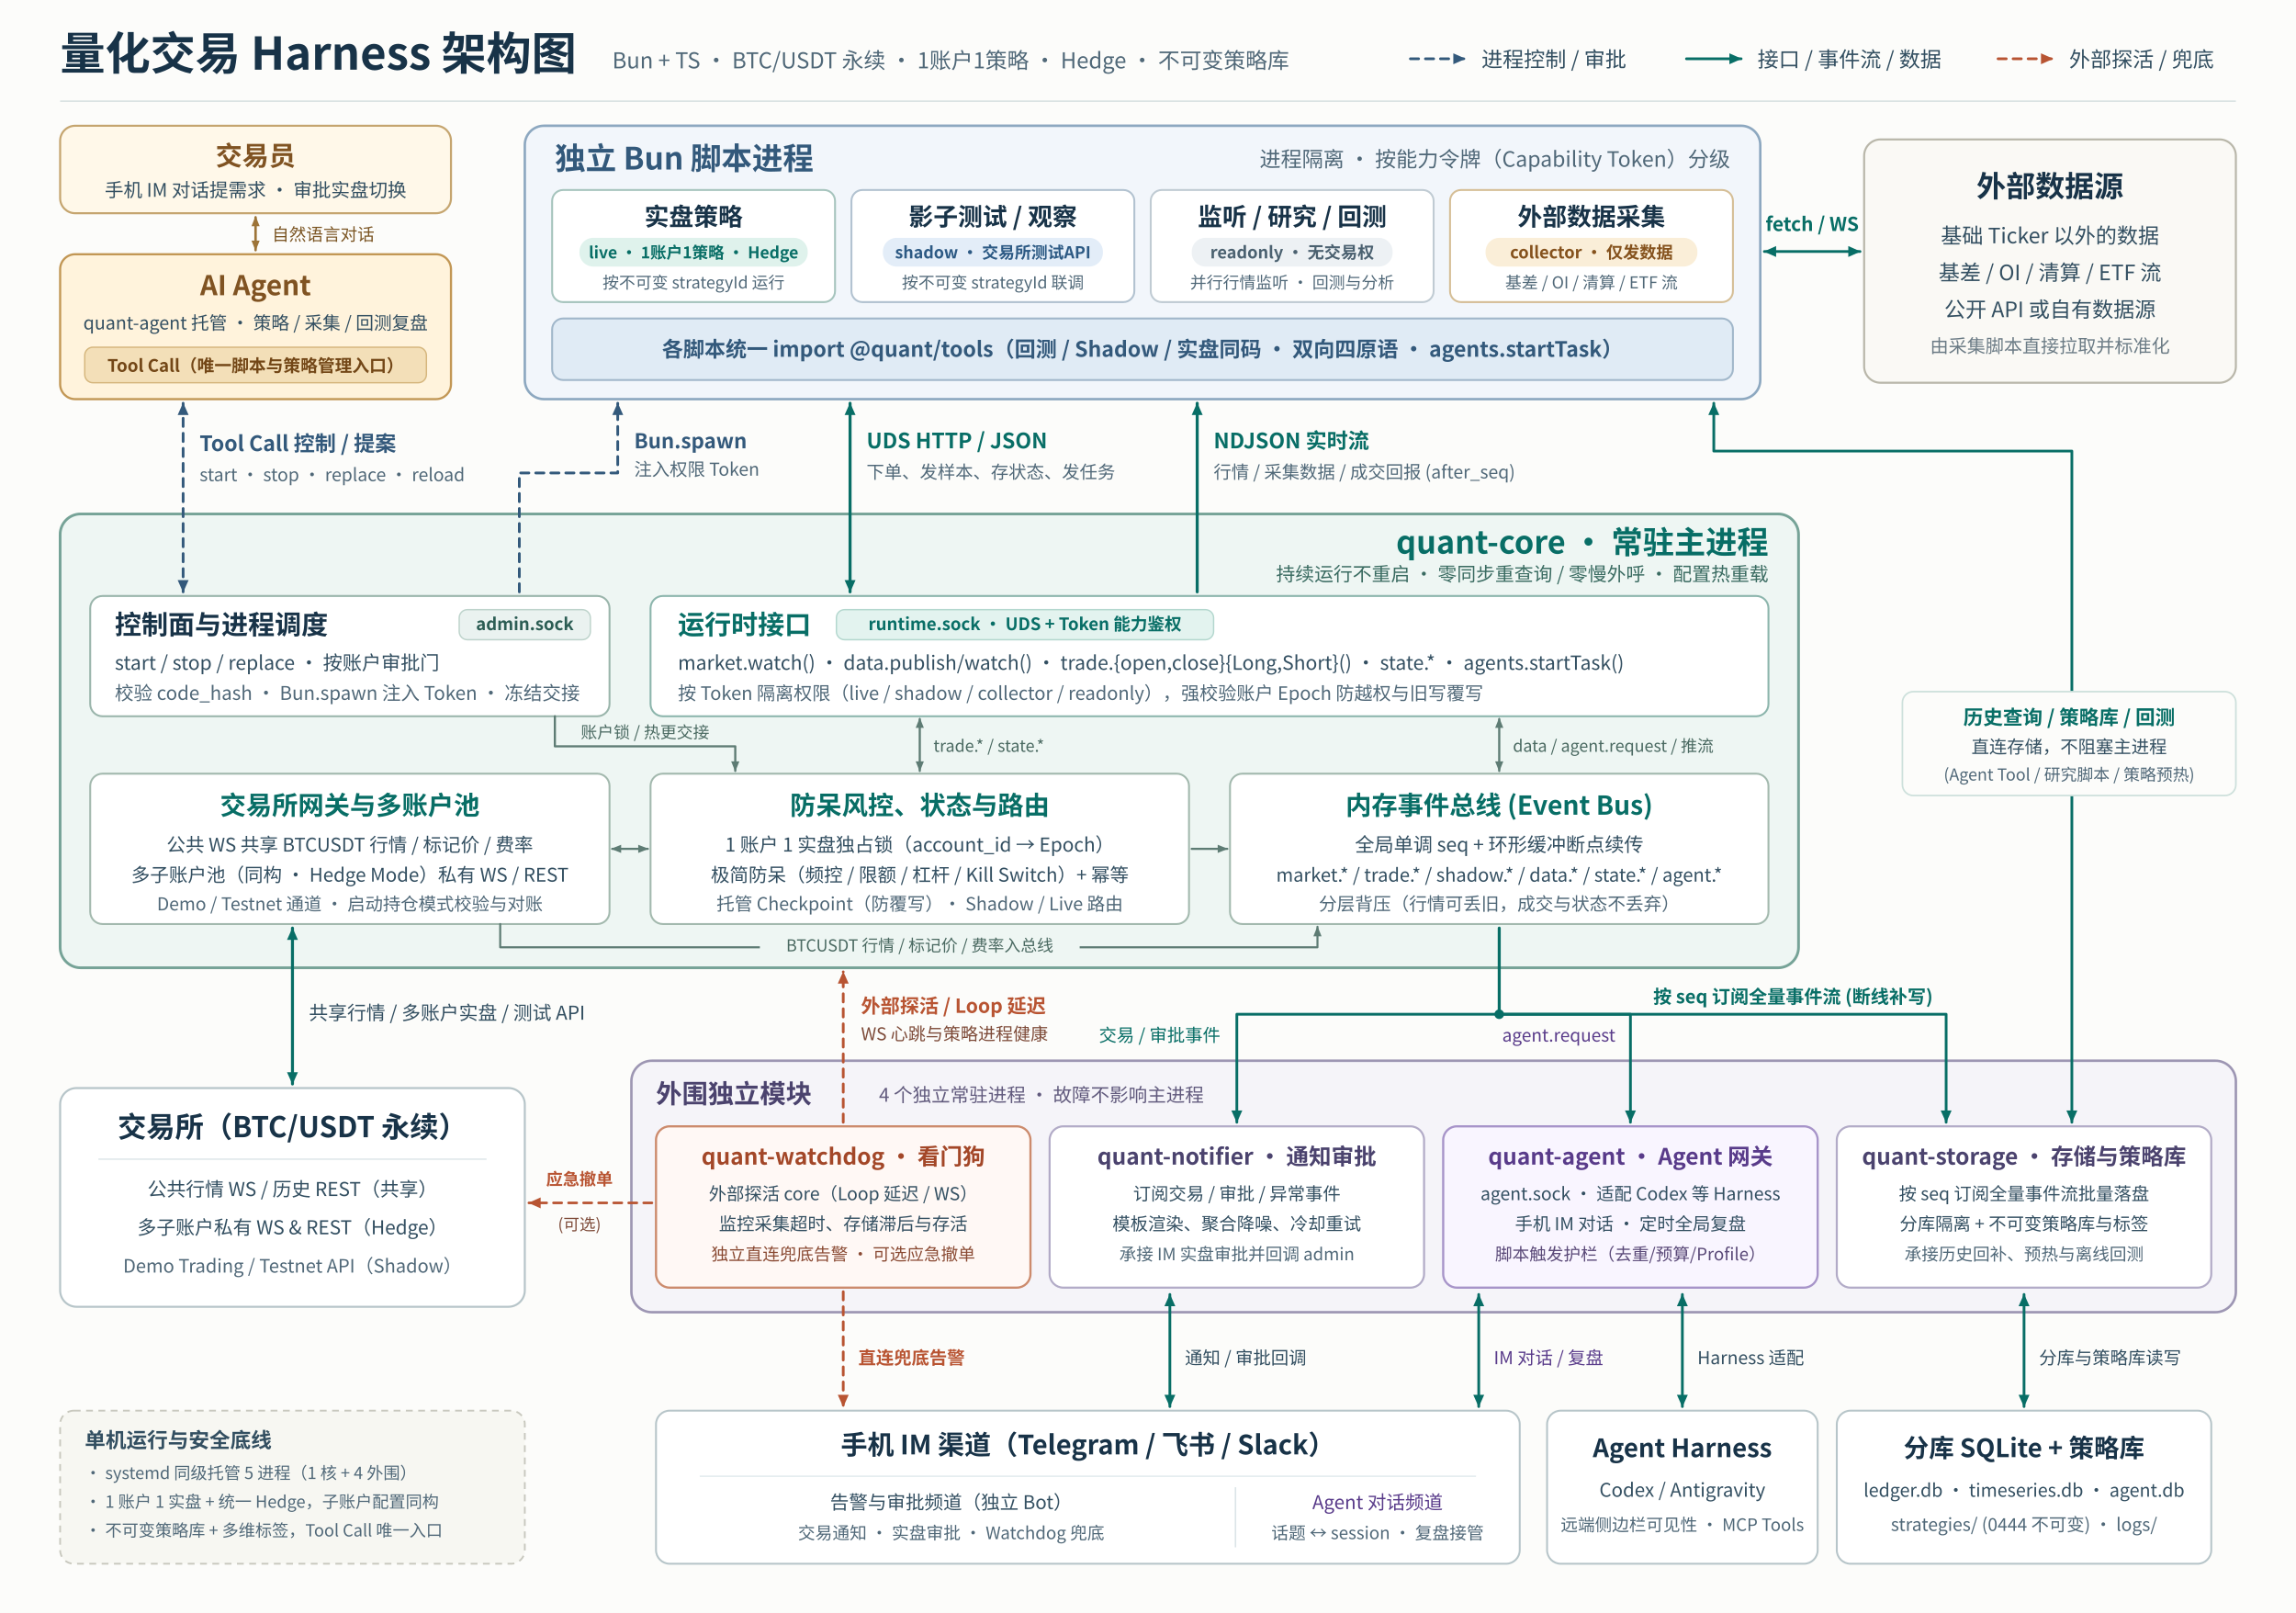
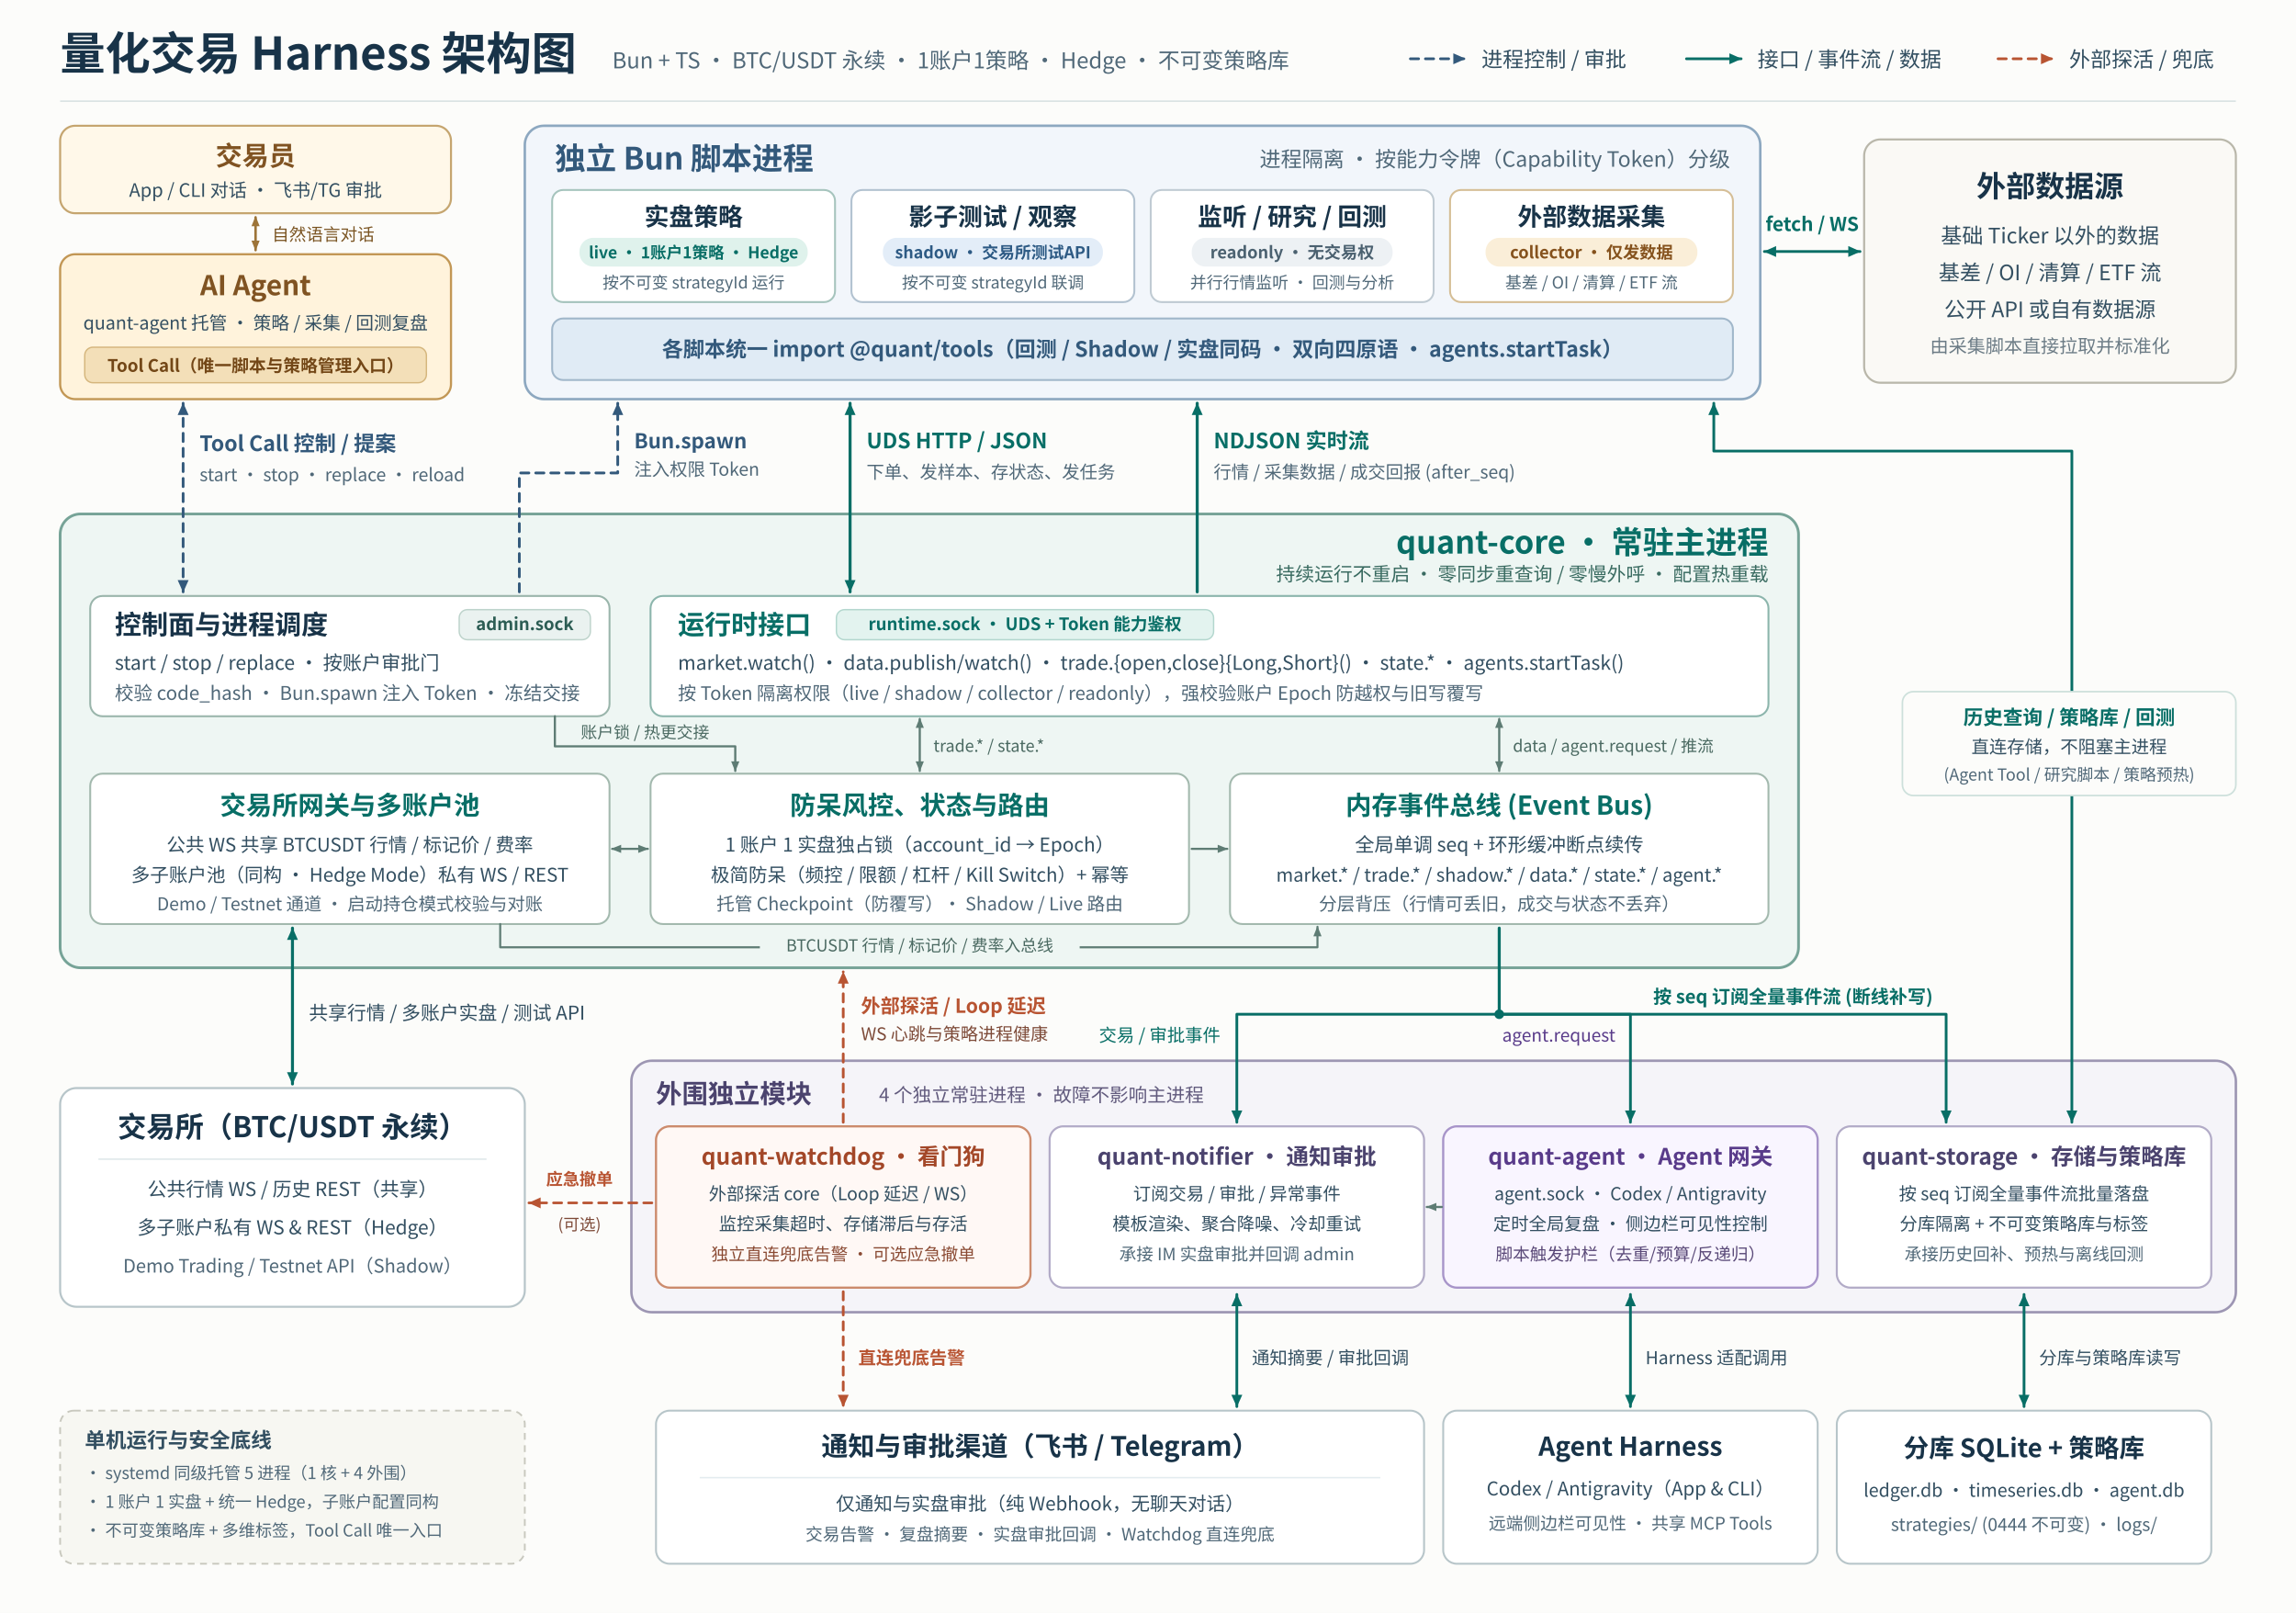
<svg xmlns="http://www.w3.org/2000/svg" width="1680" height="1180" viewBox="0 0 1680 1180" role="img" aria-labelledby="title description">
  <defs>
    <marker id="control" markerUnits="userSpaceOnUse" markerWidth="10" markerHeight="10" refX="8.6" refY="5" orient="auto">
      <path d="M0,1 L9,5 L0,9 Z" fill="#33597b" />
    </marker>
    <marker id="control-start" markerUnits="userSpaceOnUse" markerWidth="10" markerHeight="10" refX="0.4" refY="5" orient="auto">
      <path d="M9,1 L0,5 L9,9 Z" fill="#33597b" />
    </marker>
    <marker id="flow" markerUnits="userSpaceOnUse" markerWidth="10" markerHeight="10" refX="8.6" refY="5" orient="auto">
      <path d="M0,1 L9,5 L0,9 Z" fill="#086e66" />
    </marker>
    <marker id="flow-start" markerUnits="userSpaceOnUse" markerWidth="10" markerHeight="10" refX="0.4" refY="5" orient="auto">
      <path d="M9,1 L0,5 L9,9 Z" fill="#086e66" />
    </marker>
    <marker id="watch" markerUnits="userSpaceOnUse" markerWidth="10" markerHeight="10" refX="8.6" refY="5" orient="auto">
      <path d="M0,1 L9,5 L0,9 Z" fill="#b85432" />
    </marker>
    <marker id="watch-start" markerUnits="userSpaceOnUse" markerWidth="10" markerHeight="10" refX="0.4" refY="5" orient="auto">
      <path d="M9,1 L0,5 L9,9 Z" fill="#b85432" />
    </marker>
    <marker id="inner" markerUnits="userSpaceOnUse" markerWidth="8" markerHeight="8" refX="7" refY="4" orient="auto">
      <path d="M0,1 L7.5,4 L0,7 Z" fill="#5e7c74" />
    </marker>
    <marker id="inner-start" markerUnits="userSpaceOnUse" markerWidth="8" markerHeight="8" refX="1" refY="4" orient="auto">
      <path d="M7.5,1 L0,4 L7.5,7 Z" fill="#5e7c74" />
    </marker>
    <marker id="dialogue" markerUnits="userSpaceOnUse" markerWidth="8" markerHeight="8" refX="7" refY="4" orient="auto">
      <path d="M0,1 L7.5,4 L0,7 Z" fill="#9d7438" />
    </marker>
    <marker id="dialogue-start" markerUnits="userSpaceOnUse" markerWidth="8" markerHeight="8" refX="1" refY="4" orient="auto">
      <path d="M7.5,1 L0,4 L7.5,7 Z" fill="#9d7438" />
    </marker>
  </defs>
  <g font-family="Noto Sans CJK SC, Noto Sans SC, PingFang SC, Microsoft YaHei, sans-serif">
    <rect x="0" y="0" width="1680" height="1180" fill="#fcfcfa" />
    <text x="44" y="51" text-anchor="start" font-size="33" font-weight="700" fill="#183348">量化交易 Harness 架构图</text>
    <text x="448" y="50" text-anchor="start" font-size="16" font-weight="400" fill="#506878">Bun + TS · BTC/USDT 永续 · 1账户1策略 · Hedge · 不可变策略库</text>
    <path d="M1032 43 H1072" stroke="#33597b" stroke-width="2" fill="none" stroke-linecap="round" stroke-dasharray="6 5" marker-end="url(#control)" />
    <text x="1084" y="49" text-anchor="start" font-size="15.5" font-weight="400" fill="#334f61">进程控制 / 审批</text>
    <path d="M1234 43 H1274" stroke="#086e66" stroke-width="2" fill="none" stroke-linecap="round" marker-end="url(#flow)" />
    <text x="1286" y="49" text-anchor="start" font-size="15.5" font-weight="400" fill="#334f61">接口 / 事件流 / 数据</text>
    <path d="M1462 43 H1502" stroke="#b85432" stroke-width="2" fill="none" stroke-linecap="round" stroke-dasharray="6 5" marker-end="url(#watch)" />
    <text x="1514" y="49" text-anchor="start" font-size="15.5" font-weight="400" fill="#334f61">外部探活 / 兜底</text>
    <path d="M44 74 H1636" stroke="#d5dfe0" stroke-width="1" fill="none" />
    <rect x="44" y="92" width="286" height="64" rx="11" fill="#fff8e9" stroke="#c5a56f" stroke-width="1.5" />
    <text x="187" y="121" text-anchor="middle" font-size="19.5" font-weight="700" fill="#805322">交易员</text>
-     <text x="187" y="144" text-anchor="middle" font-size="13.8" font-weight="400" fill="#334f61">手机 IM 对话提需求 · 审批实盘切换</text>
+     <text x="187" y="144" text-anchor="middle" font-size="13.5" font-weight="400" fill="#334f61">App / CLI 对话 · 飞书/TG 审批</text>
    <path d="M187 159 V183" stroke="#9d7438" stroke-width="1.8" fill="none" stroke-linecap="round" marker-start="url(#dialogue-start)" marker-end="url(#dialogue)" />
    <text x="199" y="176" text-anchor="start" font-size="12.5" font-weight="400" fill="#7a5422">自然语言对话</text>
    <rect x="44" y="186" width="286" height="106" rx="11" fill="#fff3dc" stroke="#c29755" stroke-width="1.6" />
    <text x="187" y="216" text-anchor="middle" font-size="20" font-weight="700" fill="#805322">AI Agent</text>
    <text x="187" y="241" text-anchor="middle" font-size="13.2" font-weight="400" fill="#334f61">quant-agent 托管 · 策略 / 采集 / 回测复盘</text>
    <rect x="62" y="254" width="250" height="26" rx="6" fill="#f3dfb8" stroke="#d5b67d" stroke-width="1" />
    <text x="187" y="272" text-anchor="middle" font-size="12.6" font-weight="700" fill="#734717">Tool Call（唯一脚本与策略管理入口）</text>
    <rect x="384" y="92" width="904" height="200" rx="14" fill="#f2f6fb" stroke="#8da8c0" stroke-width="1.8" />
    <text x="406" y="124" text-anchor="start" font-size="22.5" font-weight="700" fill="#33597b">独立 Bun 脚本进程</text>
    <text x="1266" y="122" text-anchor="end" font-size="15.5" font-weight="400" fill="#506878">进程隔离 · 按能力令牌（Capability Token）分级</text>
    <rect x="404" y="139" width="207" height="82" rx="8" fill="#ffffff" stroke="#a6c4bd" stroke-width="1.4" />
    <text x="507.5" y="165" text-anchor="middle" font-size="18" font-weight="700" fill="#183348">实盘策略</text>
    <rect x="424" y="174" width="167" height="21" rx="10" fill="#dff2ec" />
    <text x="507.5" y="189" text-anchor="middle" font-size="11.8" font-weight="700" fill="#086e66">live · 1账户1策略 · Hedge</text>
    <text x="507.5" y="211" text-anchor="middle" font-size="12" font-weight="400" fill="#506878">按不可变 strategyId 运行</text>
    <rect x="623" y="139" width="207" height="82" rx="8" fill="#ffffff" stroke="#b2c2d0" stroke-width="1.4" />
    <text x="726.5" y="165" text-anchor="middle" font-size="18" font-weight="700" fill="#183348">影子测试 / 观察</text>
    <rect x="646" y="174" width="161" height="21" rx="10" fill="#e3edf8" />
    <text x="726.5" y="189" text-anchor="middle" font-size="12" font-weight="700" fill="#2d5a84">shadow · 交易所测试API</text>
    <text x="726.5" y="211" text-anchor="middle" font-size="12" font-weight="400" fill="#506878">按不可变 strategyId 联调</text>
    <rect x="842" y="139" width="207" height="82" rx="8" fill="#ffffff" stroke="#c0cbd3" stroke-width="1.4" />
    <text x="945.5" y="165" text-anchor="middle" font-size="18" font-weight="700" fill="#183348">监听 / 研究 / 回测</text>
    <rect x="872" y="174" width="147" height="21" rx="10" fill="#edf1f4" />
    <text x="945.5" y="189" text-anchor="middle" font-size="12.2" font-weight="700" fill="#4b6170">readonly · 无交易权</text>
    <text x="945.5" y="211" text-anchor="middle" font-size="12" font-weight="400" fill="#506878">并行行情监听 · 回测与分析</text>
    <rect x="1061" y="139" width="207" height="82" rx="8" fill="#ffffff" stroke="#d5be96" stroke-width="1.4" />
    <text x="1164.5" y="165" text-anchor="middle" font-size="18" font-weight="700" fill="#183348">外部数据采集</text>
    <rect x="1087" y="174" width="155" height="21" rx="10" fill="#faeed8" />
    <text x="1164.5" y="189" text-anchor="middle" font-size="12.2" font-weight="700" fill="#85521d">collector · 仅发数据</text>
    <text x="1164.5" y="211" text-anchor="middle" font-size="12" font-weight="400" fill="#506878">基差 / OI / 清算 / ETF 流</text>
    <rect x="404" y="233" width="864" height="45" rx="8" fill="#e0ebf5" stroke="#a1b7ca" stroke-width="1.4" />
    <text x="836" y="261" text-anchor="middle" font-size="15.5" font-weight="700" fill="#33597b">各脚本统一 import @quant/tools（回测 / Shadow / 实盘同码 · 双向四原语 · agents.startTask）</text>
    <rect x="1364" y="102" width="272" height="178" rx="12" fill="#faf9f5" stroke="#b9b7aa" stroke-width="1.5" />
    <text x="1500" y="144" text-anchor="middle" font-size="21.5" font-weight="700" fill="#183348">外部数据源</text>
    <text x="1500" y="178" text-anchor="middle" font-size="15.5" font-weight="400" fill="#334f61">基础 Ticker 以外的数据</text>
    <text x="1500" y="205" text-anchor="middle" font-size="15.5" font-weight="400" fill="#334f61">基差 / OI / 清算 / ETF 流</text>
    <text x="1500" y="232" text-anchor="middle" font-size="15.5" font-weight="400" fill="#334f61">公开 API 或自有数据源</text>
    <text x="1500" y="258" text-anchor="middle" font-size="13.5" font-weight="400" fill="#6b7b85">由采集脚本直接拉取并标准化</text>
    <rect x="44" y="376" width="1272" height="332" rx="15" fill="#eef6f3" stroke="#76a397" stroke-width="2" />
    <text x="1294" y="405" text-anchor="end" font-size="23" font-weight="700" fill="#086e66">quant-core · 常驻主进程</text>
    <text x="1294" y="425" text-anchor="end" font-size="14" font-weight="400" fill="#3a6b61">持续运行不重启 · 零同步重查询 / 零慢外呼 · 配置热重载</text>
    <rect x="66" y="436" width="380" height="88" rx="9" fill="#ffffff" stroke="#9ab5ab" stroke-width="1.4" />
    <text x="84" y="464" text-anchor="start" font-size="19.5" font-weight="700" fill="#183348">控制面与进程调度</text>
    <rect x="336" y="446" width="96" height="22" rx="6" fill="#eaf2f0" stroke="#bdd3cb" stroke-width="1" />
    <text x="384" y="461" text-anchor="middle" font-size="12.5" font-weight="700" fill="#2c5d54">admin.sock</text>
    <text x="84" y="490" text-anchor="start" font-size="14.2" font-weight="400" fill="#334f61">start / stop / replace · 按账户审批门</text>
    <text x="84" y="512" text-anchor="start" font-size="13.8" font-weight="400" fill="#506878">校验 code_hash · Bun.spawn 注入 Token · 冻结交接</text>
    <rect x="476" y="436" width="818" height="88" rx="9" fill="#ffffff" stroke="#8cb5ac" stroke-width="1.4" />
    <text x="496" y="464" text-anchor="start" font-size="19.5" font-weight="700" fill="#086e66">运行时接口</text>
    <rect x="612" y="446" width="276" height="22" rx="6" fill="#e3f3ef" stroke="#b3d7ce" stroke-width="1" />
    <text x="750" y="461" text-anchor="middle" font-size="12.5" font-weight="700" fill="#086e66">runtime.sock · UDS + Token 能力鉴权</text>
    <text x="496" y="490" text-anchor="start" font-size="14.2" font-weight="400" fill="#334f61">market.watch() · data.publish/watch() · trade.{open,close}{Long,Short}() · state.* · agents.startTask()</text>
    <text x="496" y="512" text-anchor="start" font-size="13.5" font-weight="400" fill="#506878">按 Token 隔离权限（live / shadow / collector / readonly），强校验账户 Epoch 防越权与旧写覆写</text>
    <rect x="66" y="566" width="380" height="110" rx="9" fill="#ffffff" stroke="#a3b9ae" stroke-width="1.4" />
    <text x="256" y="596" text-anchor="middle" font-size="19" font-weight="700" fill="#086e66">交易所网关与多账户池</text>
    <text x="256" y="623" text-anchor="middle" font-size="13.8" font-weight="400" fill="#334f61">公共 WS 共享 BTCUSDT 行情 / 标记价 / 费率</text>
    <text x="256" y="645" text-anchor="middle" font-size="13.8" font-weight="400" fill="#334f61">多子账户池（同构 · Hedge Mode）私有 WS / REST</text>
    <text x="256" y="666" text-anchor="middle" font-size="13" font-weight="400" fill="#506878">Demo / Testnet 通道 · 启动持仓模式校验与对账</text>
    <rect x="476" y="566" width="394" height="110" rx="9" fill="#ffffff" stroke="#a3b9ae" stroke-width="1.4" />
    <text x="673" y="596" text-anchor="middle" font-size="19" font-weight="700" fill="#086e66">防呆风控、状态与路由</text>
    <text x="673" y="623" text-anchor="middle" font-size="14" font-weight="400" fill="#334f61">1 账户 1 实盘独占锁（account_id → Epoch）</text>
    <text x="673" y="645" text-anchor="middle" font-size="13.8" font-weight="400" fill="#334f61">极简防呆（频控 / 限额 / 杠杆 / Kill Switch）+ 幂等</text>
    <text x="673" y="666" text-anchor="middle" font-size="13.2" font-weight="400" fill="#506878">托管 Checkpoint（防覆写）· Shadow / Live 路由</text>
    <rect x="900" y="566" width="394" height="110" rx="9" fill="#ffffff" stroke="#a3b9ae" stroke-width="1.4" />
    <text x="1097" y="596" text-anchor="middle" font-size="19" font-weight="700" fill="#086e66">内存事件总线 (Event Bus)</text>
    <text x="1097" y="623" text-anchor="middle" font-size="14.2" font-weight="400" fill="#334f61">全局单调 seq + 环形缓冲断点续传</text>
    <text x="1097" y="645" text-anchor="middle" font-size="13.5" font-weight="400" fill="#334f61">market.* / trade.* / shadow.* / data.* / state.* / agent.*</text>
    <text x="1097" y="666" text-anchor="middle" font-size="13.2" font-weight="400" fill="#506878">分层背压（行情可丢旧，成交与状态不丢弃）</text>
    <path d="M406 524 V546 H538 V564" stroke="#5e7c74" stroke-width="1.6" fill="none" stroke-linecap="round" stroke-linejoin="round" marker-end="url(#inner)" />
    <text x="472" y="540" text-anchor="middle" font-size="12" font-weight="400" fill="#4a6961">账户锁 / 热更交接</text>
    <path d="M673 526 V564" stroke="#5e7c74" stroke-width="1.6" fill="none" stroke-linecap="round" marker-start="url(#inner-start)" marker-end="url(#inner)" />
    <text x="683" y="550" text-anchor="start" font-size="12" font-weight="400" fill="#4a6961">trade.* / state.*</text>
    <path d="M1097 526 V564" stroke="#5e7c74" stroke-width="1.6" fill="none" stroke-linecap="round" marker-start="url(#inner-start)" marker-end="url(#inner)" />
    <text x="1107" y="550" text-anchor="start" font-size="12" font-weight="400" fill="#4a6961">data / agent.request / 推流</text>
    <path d="M448 621 H474" stroke="#5e7c74" stroke-width="1.6" fill="none" stroke-linecap="round" marker-start="url(#inner-start)" marker-end="url(#inner)" />
    <path d="M872 621 H898" stroke="#5e7c74" stroke-width="1.6" fill="none" stroke-linecap="round" marker-end="url(#inner)" />
    <path d="M366 676 V693 H964 V678" stroke="#5e7c74" stroke-width="1.5" fill="none" stroke-linecap="round" stroke-linejoin="round" marker-end="url(#inner)" />
    <rect x="556" y="683" width="234" height="18" rx="4" fill="#eef6f3" />
    <text x="673" y="696" text-anchor="middle" font-size="12" font-weight="400" fill="#4a6961">BTCUSDT 行情 / 标记价 / 费率入总线</text>
    <rect x="44" y="796" width="340" height="160" rx="12" fill="#ffffff" stroke="#b7c5c9" stroke-width="1.5" />
    <text x="214" y="832" text-anchor="middle" font-size="21" font-weight="700" fill="#183348">交易所（BTC/USDT 永续）</text>
    <path d="M72 848 H356" stroke="#e2eaec" stroke-width="1.2" fill="none" />
    <text x="214" y="875" text-anchor="middle" font-size="14" font-weight="400" fill="#334f61">公共行情 WS / 历史 REST（共享）</text>
    <text x="214" y="903" text-anchor="middle" font-size="14" font-weight="400" fill="#334f61">多子账户私有 WS &amp; REST（Hedge）</text>
    <text x="214" y="931" text-anchor="middle" font-size="13.5" font-weight="400" fill="#506878">Demo Trading / Testnet API（Shadow）</text>
    <rect x="462" y="776" width="1174" height="184" rx="15" fill="#f5f4f9" stroke="#9d96b3" stroke-width="1.8" />
    <text x="480" y="807" text-anchor="start" font-size="19" font-weight="700" fill="#4b436e">外围独立模块</text>
    <text x="762" y="806" text-anchor="middle" font-size="13.8" font-weight="400" fill="#615a7d">4 个独立常驻进程 · 故障不影响主进程</text>
    <rect x="480" y="824" width="274" height="118" rx="10" fill="#fff8f5" stroke="#cc8b6d" stroke-width="1.6" />
    <text x="617" y="852" text-anchor="middle" font-size="16.5" font-weight="700" fill="#a34728">quant-watchdog · 看门狗</text>
    <text x="617" y="878" text-anchor="middle" font-size="13" font-weight="400" fill="#334f61">外部探活 core（Loop 延迟 / WS）</text>
    <text x="617" y="900" text-anchor="middle" font-size="13" font-weight="400" fill="#334f61">监控采集超时、存储滞后与存活</text>
    <text x="617" y="922" text-anchor="middle" font-size="12.5" font-weight="400" fill="#8a4a33">独立直连兜底告警 · 可选应急撤单</text>
    <rect x="768" y="824" width="274" height="118" rx="10" fill="#ffffff" stroke="#b2abc7" stroke-width="1.5" />
    <text x="905" y="852" text-anchor="middle" font-size="16.5" font-weight="700" fill="#4b436e">quant-notifier · 通知审批</text>
    <text x="905" y="878" text-anchor="middle" font-size="13" font-weight="400" fill="#334f61">订阅交易 / 审批 / 异常事件</text>
    <text x="905" y="900" text-anchor="middle" font-size="13" font-weight="400" fill="#334f61">模板渲染、聚合降噪、冷却重试</text>
    <text x="905" y="922" text-anchor="middle" font-size="12.5" font-weight="400" fill="#506878">承接 IM 实盘审批并回调 admin</text>
    <rect x="1056" y="824" width="274" height="118" rx="10" fill="#f9f5ff" stroke="#a794c9" stroke-width="1.6" />
    <text x="1193" y="852" text-anchor="middle" font-size="16.5" font-weight="700" fill="#593b8a">quant-agent · Agent 网关</text>
-     <text x="1193" y="878" text-anchor="middle" font-size="13" font-weight="400" fill="#334f61">agent.sock · 适配 Codex 等 Harness</text>
-     <text x="1193" y="900" text-anchor="middle" font-size="13" font-weight="400" fill="#334f61">手机 IM 对话 · 定时全局复盘</text>
-     <text x="1193" y="922" text-anchor="middle" font-size="12.5" font-weight="400" fill="#5a4978">脚本触发护栏（去重/预算/Profile）</text>
+     <text x="1193" y="878" text-anchor="middle" font-size="13" font-weight="400" fill="#334f61">agent.sock · Codex / Antigravity</text>
+     <text x="1193" y="900" text-anchor="middle" font-size="13" font-weight="400" fill="#334f61">定时全局复盘 · 侧边栏可见性控制</text>
+     <text x="1193" y="922" text-anchor="middle" font-size="12.5" font-weight="400" fill="#5a4978">脚本触发护栏（去重/预算/反递归）</text>
    <rect x="1344" y="824" width="274" height="118" rx="10" fill="#ffffff" stroke="#b2abc7" stroke-width="1.5" />
    <text x="1481" y="852" text-anchor="middle" font-size="16.5" font-weight="700" fill="#4b436e">quant-storage · 存储与策略库</text>
    <text x="1481" y="878" text-anchor="middle" font-size="13" font-weight="400" fill="#334f61">按 seq 订阅全量事件流批量落盘</text>
    <text x="1481" y="900" text-anchor="middle" font-size="13" font-weight="400" fill="#334f61">分库隔离 + 不可变策略库与标签</text>
    <text x="1481" y="922" text-anchor="middle" font-size="12.5" font-weight="400" fill="#506878">承接历史回补、预热与离线回测</text>
    <rect x="44" y="1032" width="340" height="112" rx="10" fill="#f7f7f2" stroke="#c8c8be" stroke-width="1.3" stroke-dasharray="5 4" />
    <text x="62" y="1059" text-anchor="start" font-size="15.2" font-weight="700" fill="#334f61">单机运行与安全底线</text>
    <text x="62" y="1082" text-anchor="start" font-size="12.2" font-weight="400" fill="#506878">· systemd 同级托管 5 进程（1 核 + 4 外围）</text>
    <text x="62" y="1103" text-anchor="start" font-size="12.2" font-weight="400" fill="#506878">· 1 账户 1 实盘 + 统一 Hedge，子账户配置同构</text>
    <text x="62" y="1124" text-anchor="start" font-size="12.2" font-weight="400" fill="#506878">· 不可变策略库 + 多维标签，Tool Call 唯一入口</text>
-     <rect x="480" y="1032" width="632" height="112" rx="10" fill="#ffffff" stroke="#b7c5c9" stroke-width="1.4" />
-     <text x="796" y="1064" text-anchor="middle" font-size="19.5" font-weight="700" fill="#183348">手机 IM 渠道（Telegram / 飞书 / Slack）</text>
-     <path d="M512 1080 H1080" stroke="#e4ecef" stroke-width="1.1" fill="none" />
-     <text x="696" y="1104" text-anchor="middle" font-size="13.8" font-weight="400" fill="#334f61">告警与审批频道（独立 Bot）</text>
-     <text x="696" y="1126" text-anchor="middle" font-size="12.6" font-weight="400" fill="#506878">交易通知 · 实盘审批 · Watchdog 兜底</text>
-     <path d="M904 1088 V1132" stroke="#dce5e8" stroke-width="1.1" fill="none" />
-     <text x="1008" y="1104" text-anchor="middle" font-size="13.8" font-weight="400" fill="#593b8a">Agent 对话频道</text>
-     <text x="1008" y="1126" text-anchor="middle" font-size="12.6" font-weight="400" fill="#506878">话题 ↔ session · 复盘接管</text>
-     <rect x="1132" y="1032" width="198" height="112" rx="10" fill="#ffffff" stroke="#b7c5c9" stroke-width="1.4" />
-     <text x="1231" y="1066" text-anchor="middle" font-size="18.5" font-weight="700" fill="#183348">Agent Harness</text>
-     <text x="1231" y="1095" text-anchor="middle" font-size="13.8" font-weight="400" fill="#334f61">Codex / Antigravity</text>
-     <text x="1231" y="1120" text-anchor="middle" font-size="12.5" font-weight="400" fill="#506878">远端侧边栏可见性 · MCP Tools</text>
+     <rect x="480" y="1032" width="562" height="112" rx="10" fill="#ffffff" stroke="#b7c5c9" stroke-width="1.4" />
+     <text x="761" y="1065" text-anchor="middle" font-size="19.5" font-weight="700" fill="#183348">通知与审批渠道（飞书 / Telegram）</text>
+     <path d="M512 1081 H1010" stroke="#e4ecef" stroke-width="1.1" fill="none" />
+     <text x="761" y="1105" text-anchor="middle" font-size="13.8" font-weight="400" fill="#334f61">仅通知与实盘审批（纯 Webhook，无聊天对话）</text>
+     <text x="761" y="1127" text-anchor="middle" font-size="12.6" font-weight="400" fill="#506878">交易告警 · 复盘摘要 · 实盘审批回调 · Watchdog 直连兜底</text>
+     <rect x="1056" y="1032" width="274" height="112" rx="10" fill="#ffffff" stroke="#b7c5c9" stroke-width="1.4" />
+     <text x="1193" y="1065" text-anchor="middle" font-size="19" font-weight="700" fill="#183348">Agent Harness</text>
+     <text x="1193" y="1094" text-anchor="middle" font-size="13.8" font-weight="400" fill="#334f61">Codex / Antigravity（App &amp; CLI）</text>
+     <text x="1193" y="1119" text-anchor="middle" font-size="12.6" font-weight="400" fill="#506878">远端侧边栏可见性 · 共享 MCP Tools</text>
    <rect x="1344" y="1032" width="274" height="112" rx="10" fill="#ffffff" stroke="#b7c5c9" stroke-width="1.4" />
    <text x="1481" y="1066" text-anchor="middle" font-size="18.5" font-weight="700" fill="#183348">分库 SQLite + 策略库</text>
    <text x="1481" y="1095" text-anchor="middle" font-size="13.2" font-weight="400" fill="#334f61">ledger.db · timeseries.db · agent.db</text>
    <text x="1481" y="1120" text-anchor="middle" font-size="13" font-weight="400" fill="#506878">strategies/ (0444 不可变) · logs/</text>
    <path d="M1291 184 H1361" stroke="#086e66" stroke-width="2" fill="none" stroke-linecap="round" marker-start="url(#flow-start)" marker-end="url(#flow)" />
    <text x="1326" y="169" text-anchor="middle" font-size="14" font-weight="700" fill="#086e66">fetch / WS</text>
    <path d="M134 295 V433" stroke="#33597b" stroke-width="2" fill="none" stroke-linecap="round" stroke-dasharray="6 5" marker-start="url(#control-start)" marker-end="url(#control)" />
    <text x="146" y="330" text-anchor="start" font-size="15.5" font-weight="700" fill="#33597b">Tool Call 控制 / 提案</text>
    <text x="146" y="352" text-anchor="start" font-size="13" font-weight="400" fill="#506878">start · stop · replace · reload</text>
    <path d="M380 433 V346 H452 V295" stroke="#33597b" stroke-width="2" fill="none" stroke-linecap="round" stroke-linejoin="round" stroke-dasharray="6 5" marker-end="url(#control)" />
    <text x="464" y="328" text-anchor="start" font-size="15" font-weight="700" fill="#33597b">Bun.spawn</text>
    <text x="464" y="348" text-anchor="start" font-size="13" font-weight="400" fill="#506878">注入权限 Token</text>
    <path d="M622 295 V433" stroke="#086e66" stroke-width="2.2" fill="none" stroke-linecap="round" marker-start="url(#flow-start)" marker-end="url(#flow)" />
    <text x="634" y="328" text-anchor="start" font-size="15.5" font-weight="700" fill="#086e66">UDS HTTP / JSON</text>
    <text x="634" y="350" text-anchor="start" font-size="13" font-weight="400" fill="#506878">下单、发样本、存状态、发任务</text>
    <path d="M876 433 V295" stroke="#086e66" stroke-width="2.2" fill="none" stroke-linecap="round" marker-end="url(#flow)" />
    <text x="888" y="328" text-anchor="start" font-size="15.5" font-weight="700" fill="#086e66">NDJSON 实时流</text>
    <text x="888" y="350" text-anchor="start" font-size="13" font-weight="400" fill="#506878">行情 / 采集数据 / 成交回报 (after_seq)</text>
    <path d="M1254 295 V330 H1516 V821" stroke="#086e66" stroke-width="2" fill="none" stroke-linecap="round" stroke-linejoin="round" marker-start="url(#flow-start)" marker-end="url(#flow)" />
    <rect x="1392" y="506" width="244" height="76" rx="8" fill="#fcfcfa" stroke="#cde0db" stroke-width="1.2" />
    <text x="1514" y="530" text-anchor="middle" font-size="14.5" font-weight="700" fill="#086e66">历史查询 / 策略库 / 回测</text>
    <text x="1514" y="551" text-anchor="middle" font-size="13" font-weight="400" fill="#334f61">直连存储，不阻塞主进程</text>
    <text x="1514" y="571" text-anchor="middle" font-size="12" font-weight="400" fill="#506878">(Agent Tool / 研究脚本 / 策略预热)</text>
    <path d="M214 679 V793" stroke="#086e66" stroke-width="2.2" fill="none" stroke-linecap="round" marker-start="url(#flow-start)" marker-end="url(#flow)" />
    <text x="226" y="746" text-anchor="start" font-size="14" font-weight="400" fill="#334f61">共享行情 / 多账户实盘 / 测试 API</text>
    <path d="M617 821 V711" stroke="#b85432" stroke-width="2" fill="none" stroke-linecap="round" stroke-dasharray="6 5" marker-end="url(#watch)" />
    <text x="630" y="741" text-anchor="start" font-size="14.2" font-weight="700" fill="#b85432">外部探活 / Loop 延迟</text>
    <text x="630" y="761" text-anchor="start" font-size="12.8" font-weight="400" fill="#7d4a38">WS 心跳与策略进程健康</text>
    <path d="M477 880 H387" stroke="#b85432" stroke-width="1.9" fill="none" stroke-linecap="round" stroke-dasharray="6 5" marker-end="url(#watch)" />
    <text x="424" y="867" text-anchor="middle" font-size="12.2" font-weight="700" fill="#b85432">应急撤单</text>
    <text x="424" y="900" text-anchor="middle" font-size="11.8" font-weight="400" fill="#7d4a38">(可选)</text>
    <path d="M1097 679 V742" stroke="#086e66" stroke-width="2.2" fill="none" stroke-linecap="round" />
    <circle cx="1097" cy="742" r="3.5" fill="#086e66" />
    <path d="M1097 742 H905 V821" stroke="#086e66" stroke-width="2" fill="none" stroke-linecap="round" stroke-linejoin="round" marker-end="url(#flow)" />
    <text x="893" y="762" text-anchor="end" font-size="13" font-weight="400" fill="#086e66">交易 / 审批事件</text>
    <path d="M1097 742 H1193 V821" stroke="#086e66" stroke-width="2" fill="none" stroke-linecap="round" stroke-linejoin="round" marker-end="url(#flow)" />
    <text x="1182" y="762" text-anchor="end" font-size="12.8" font-weight="400" fill="#593b8a">agent.request</text>
    <path d="M1097 742 H1424 V821" stroke="#086e66" stroke-width="2" fill="none" stroke-linecap="round" stroke-linejoin="round" marker-end="url(#flow)" />
    <text x="1312" y="734" text-anchor="middle" font-size="13.5" font-weight="700" fill="#086e66">按 seq 订阅全量事件流 (断线补写)</text>
    <path d="M617 945 V1029" stroke="#b85432" stroke-width="2" fill="none" stroke-linecap="round" stroke-dasharray="6 5" marker-end="url(#watch)" />
    <text x="628" y="998" text-anchor="start" font-size="13" font-weight="700" fill="#b85432">直连兜底告警</text>
-     <path d="M856 947 V1029" stroke="#086e66" stroke-width="2" fill="none" stroke-linecap="round" marker-start="url(#flow-start)" marker-end="url(#flow)" />
-     <text x="867" y="998" text-anchor="start" font-size="13" font-weight="400" fill="#334f61">通知 / 审批回调</text>
-     <path d="M1082 947 V1029" stroke="#086e66" stroke-width="2" fill="none" stroke-linecap="round" marker-start="url(#flow-start)" marker-end="url(#flow)" />
-     <text x="1093" y="998" text-anchor="start" font-size="13" font-weight="400" fill="#593b8a">IM 对话 / 复盘</text>
-     <path d="M1231 947 V1029" stroke="#086e66" stroke-width="2" fill="none" stroke-linecap="round" marker-start="url(#flow-start)" marker-end="url(#flow)" />
-     <text x="1242" y="998" text-anchor="start" font-size="13" font-weight="400" fill="#334f61">Harness 适配</text>
+     <path d="M905 947 V1029" stroke="#086e66" stroke-width="2" fill="none" stroke-linecap="round" marker-start="url(#flow-start)" marker-end="url(#flow)" />
+     <text x="916" y="998" text-anchor="start" font-size="13" font-weight="400" fill="#334f61">通知摘要 / 审批回调</text>
+     <path d="M1055 883 H1044" stroke="#5e7c74" stroke-width="1.6" fill="none" stroke-linecap="round" marker-end="url(#inner)" />
+     <path d="M1193 947 V1029" stroke="#086e66" stroke-width="2" fill="none" stroke-linecap="round" marker-start="url(#flow-start)" marker-end="url(#flow)" />
+     <text x="1204" y="998" text-anchor="start" font-size="13" font-weight="400" fill="#334f61">Harness 适配调用</text>
    <path d="M1481 947 V1029" stroke="#086e66" stroke-width="2" fill="none" stroke-linecap="round" marker-start="url(#flow-start)" marker-end="url(#flow)" />
    <text x="1492" y="998" text-anchor="start" font-size="13" font-weight="400" fill="#334f61">分库与策略库读写</text>
  </g>
</svg>
